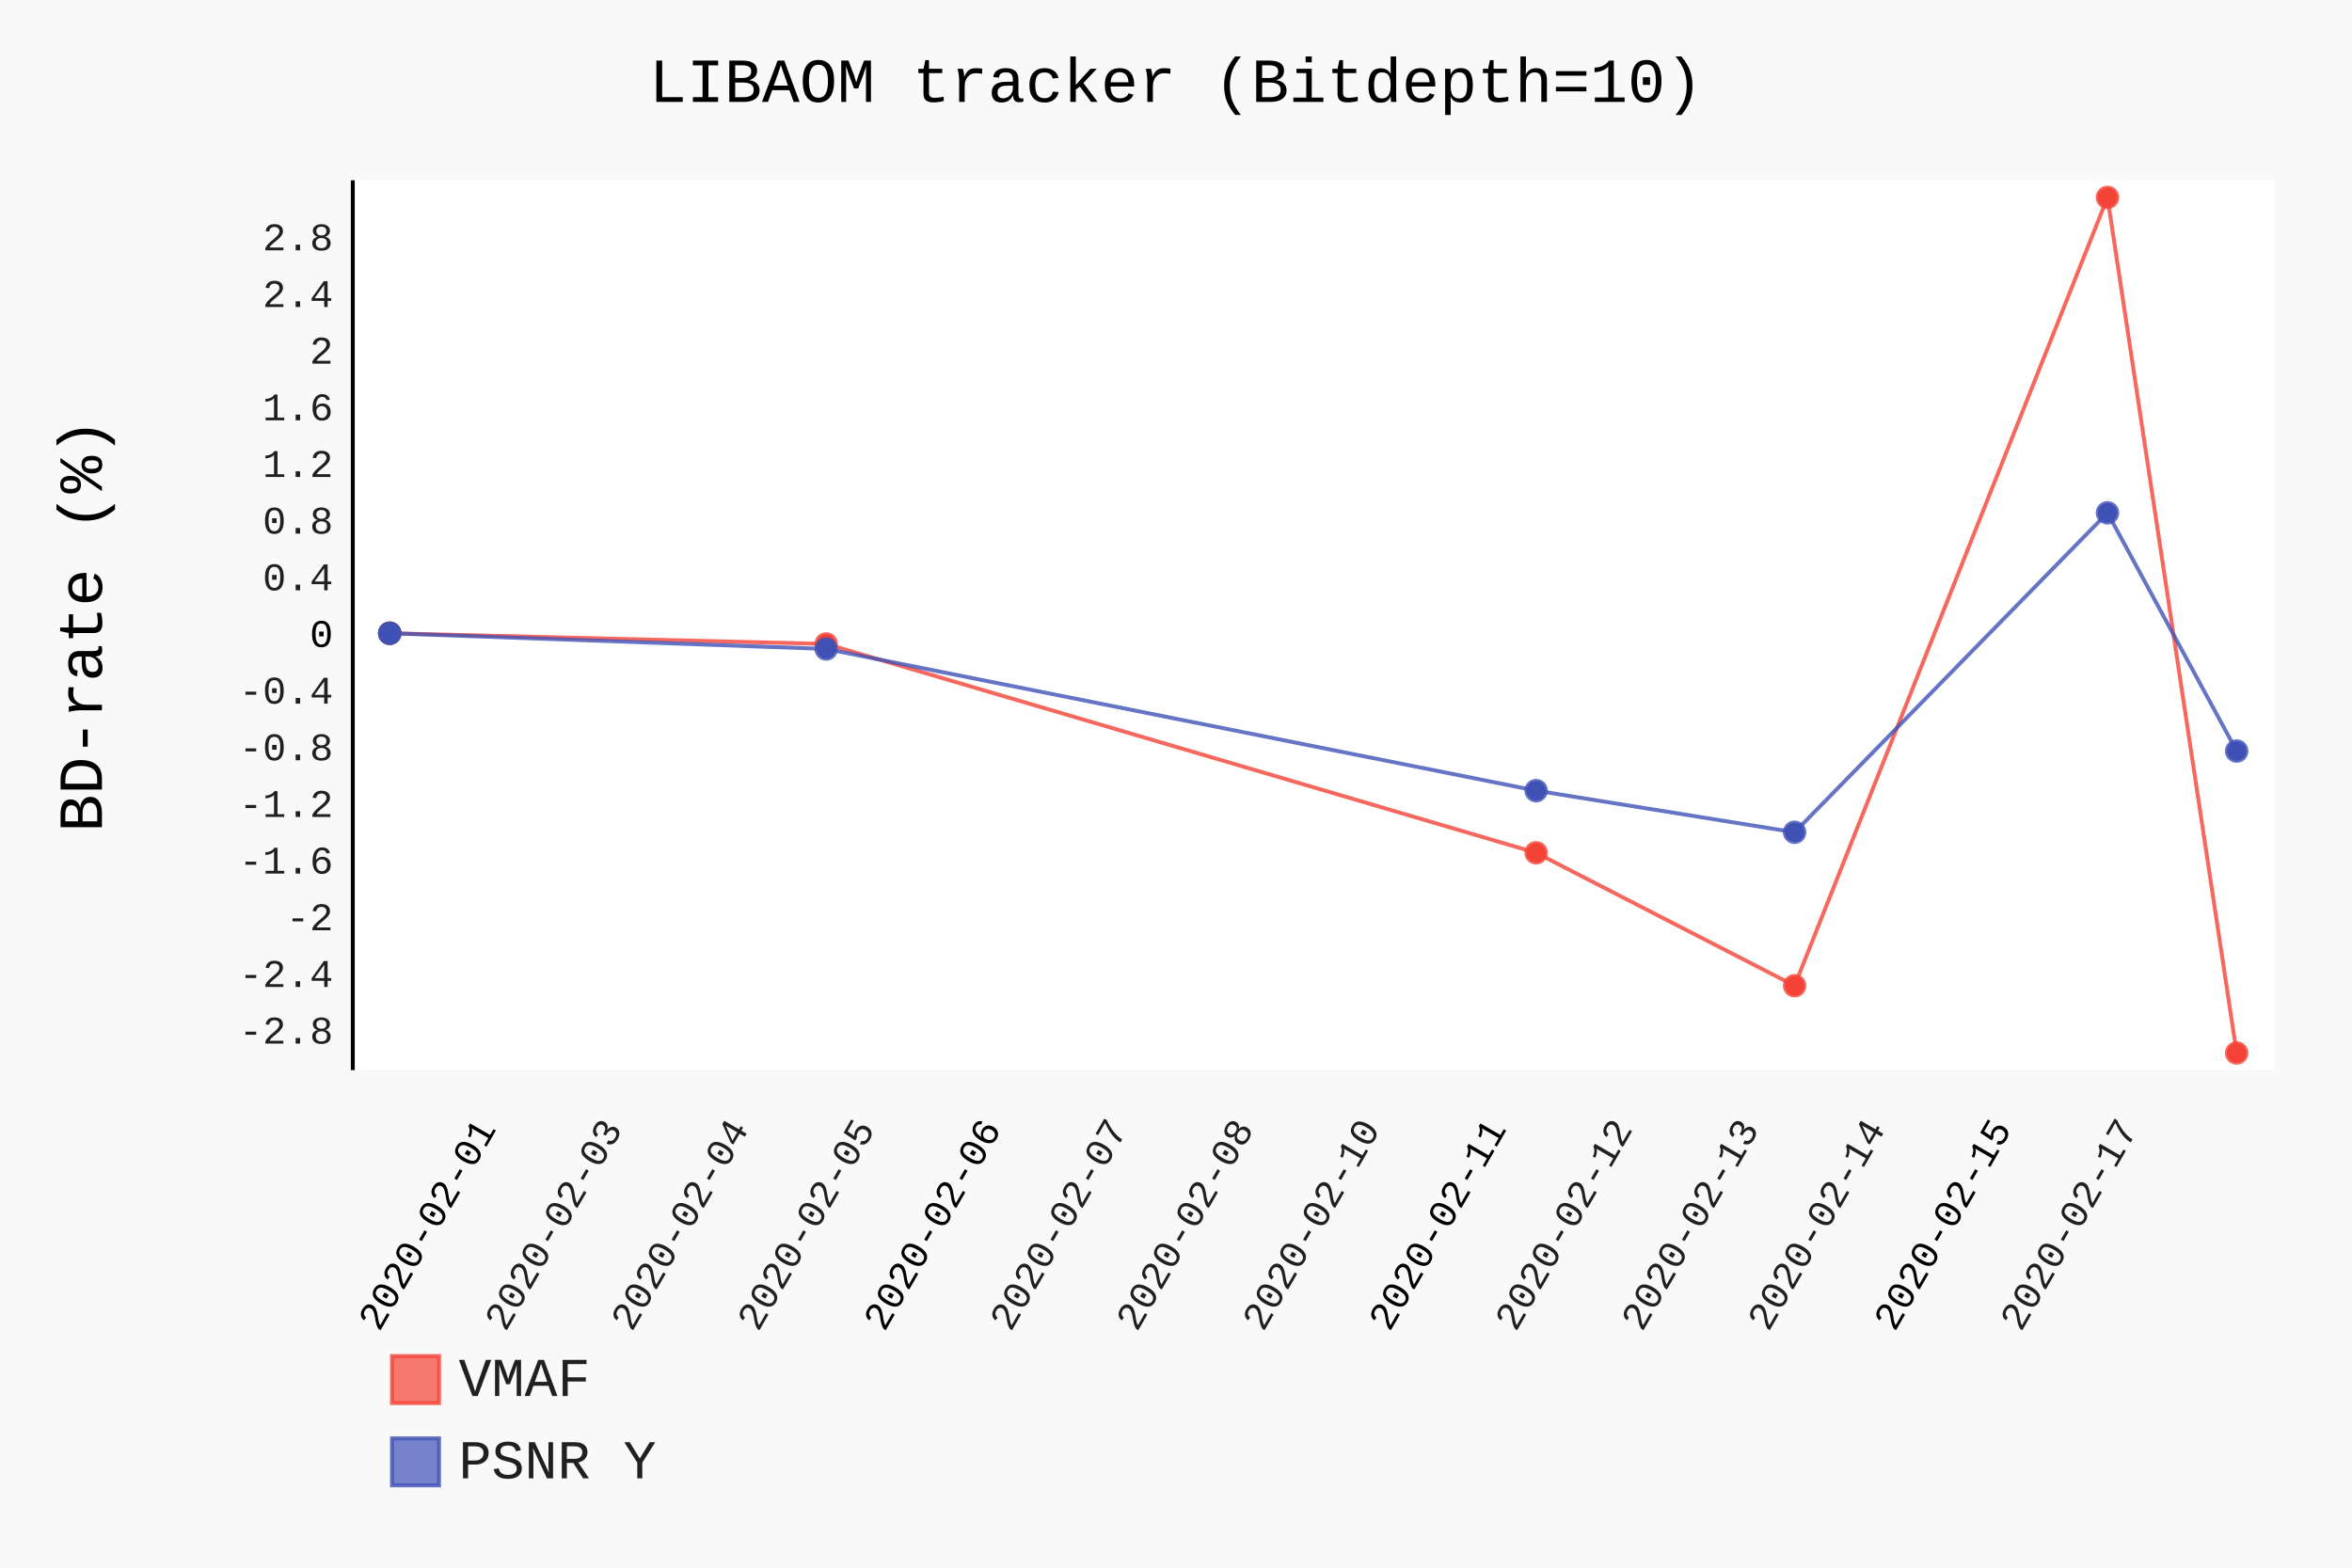
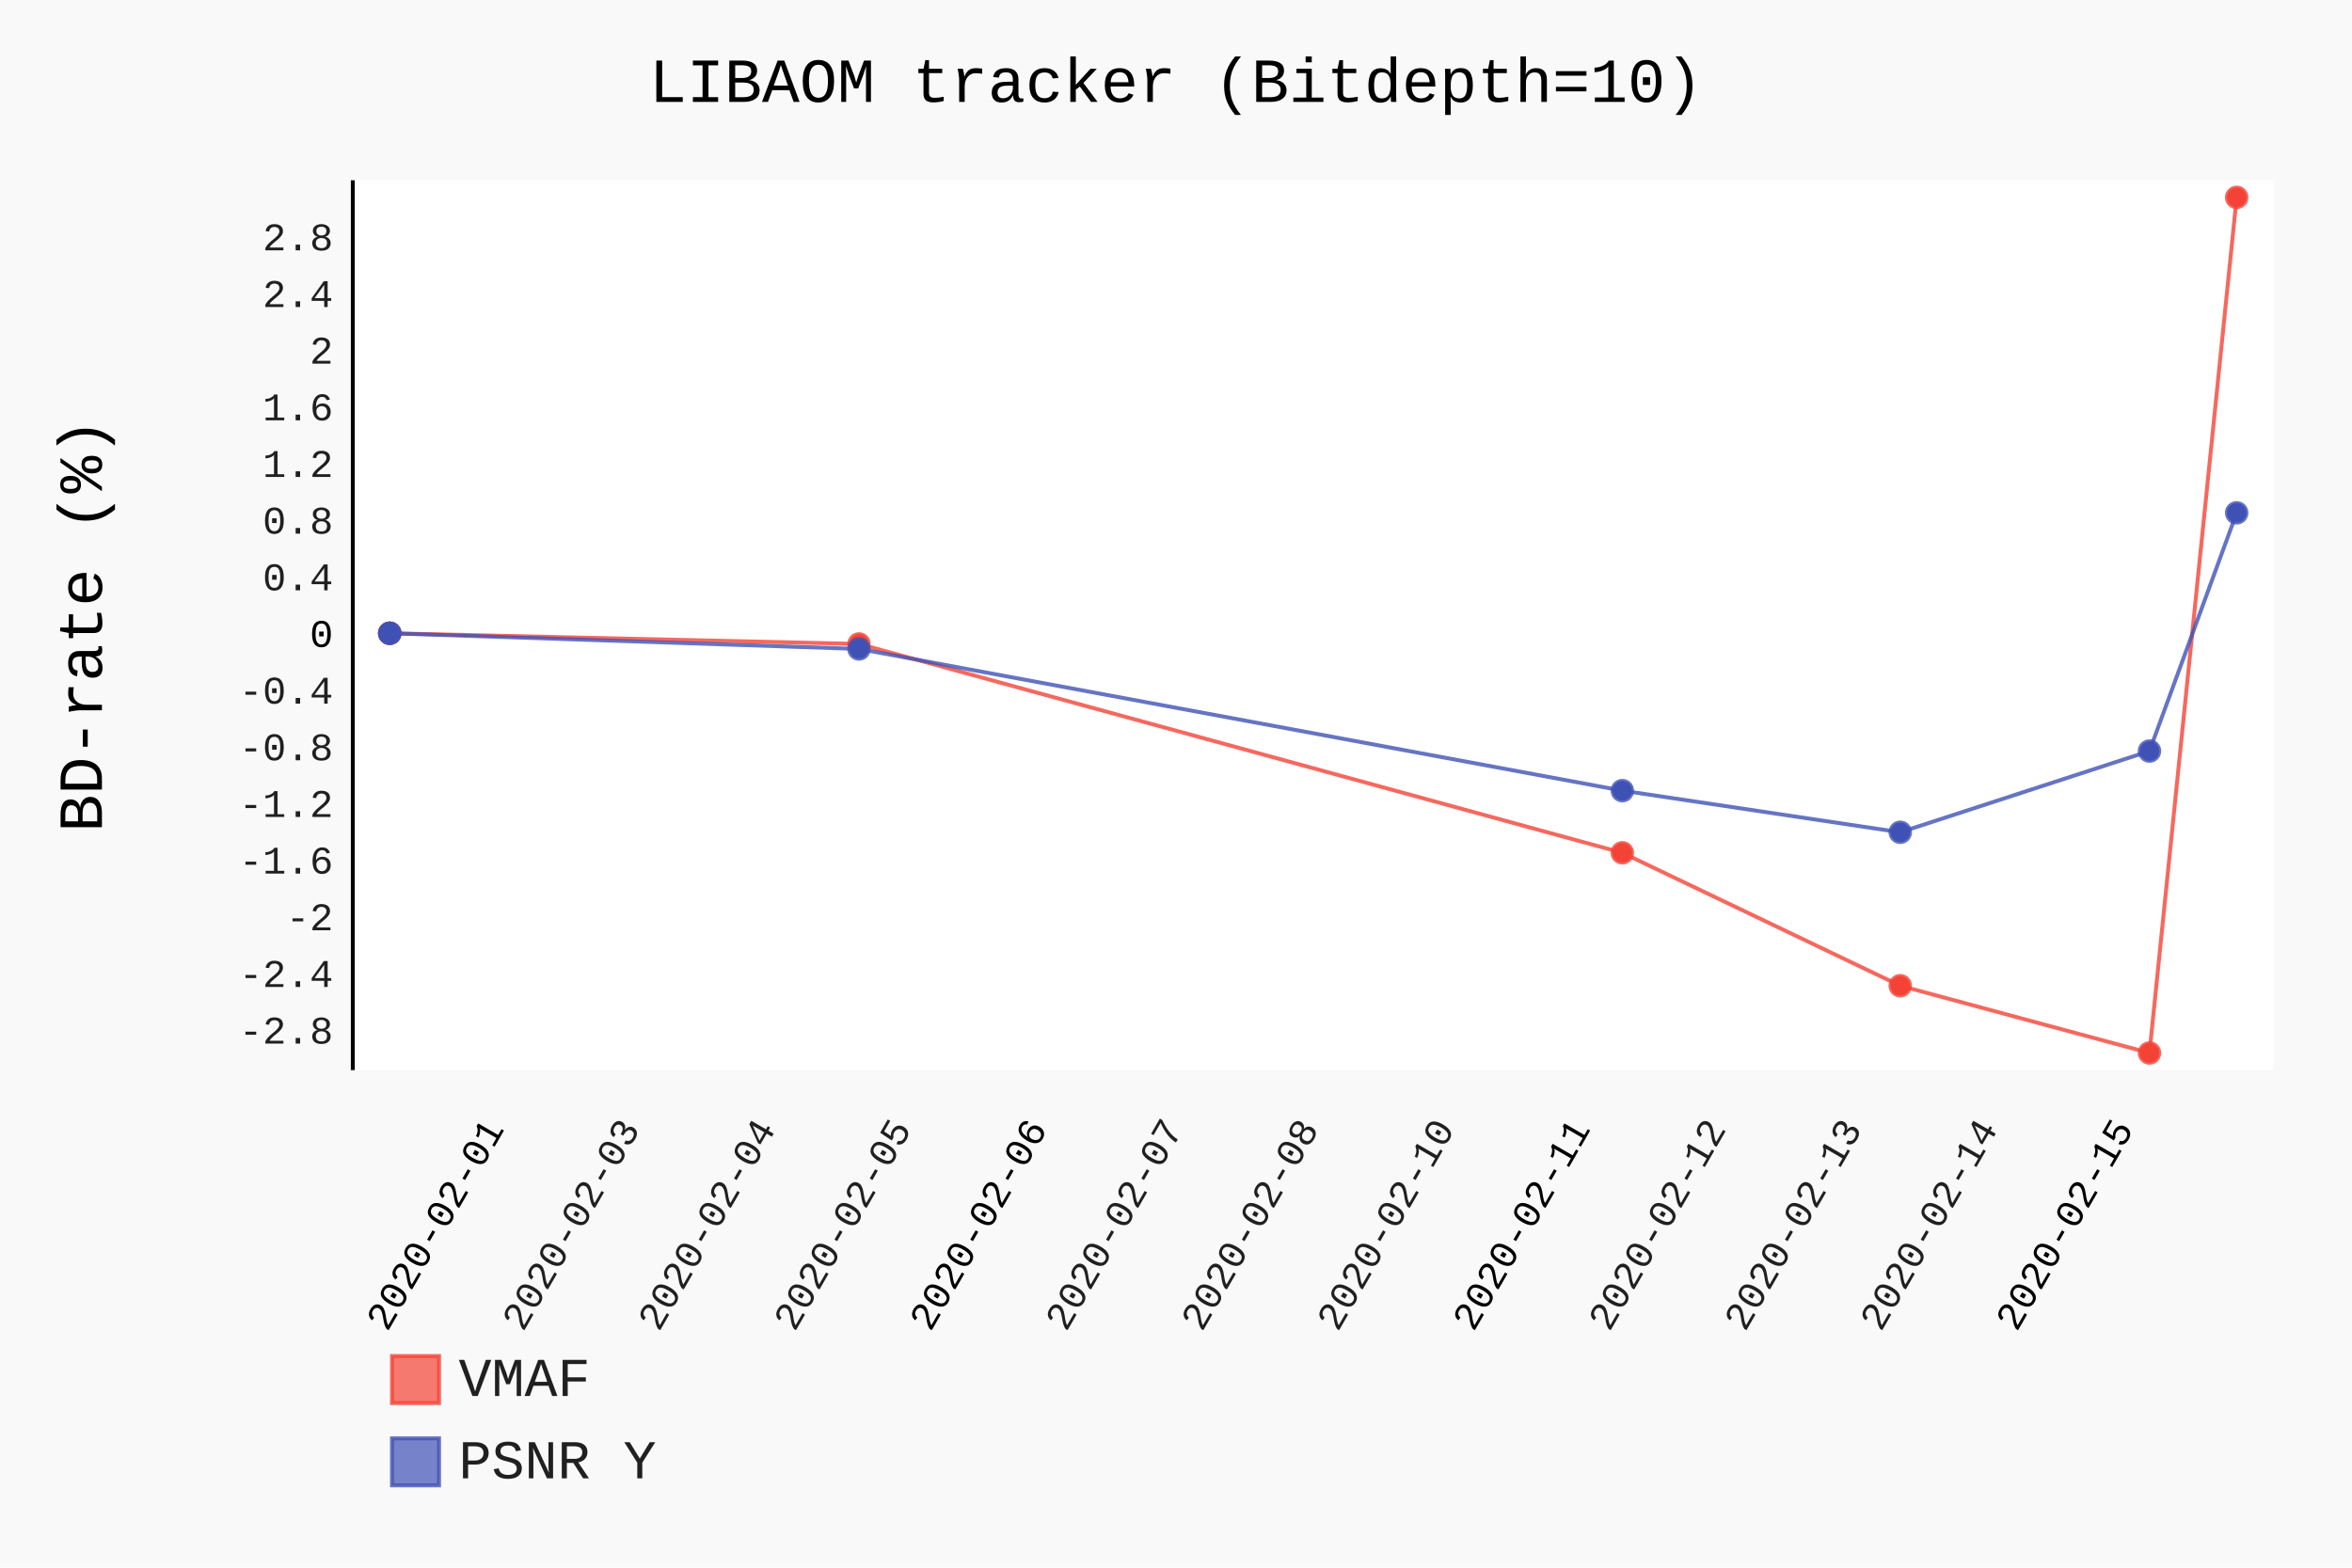
- <svg xmlns="http://www.w3.org/2000/svg" class="pygal-chart" id="chart-d003ad1b-03bf-445a-a0e9-cf1370a4980f" viewBox="0 0 600 400">
+ <svg xmlns="http://www.w3.org/2000/svg" class="pygal-chart" id="chart-62ba3be1-5f83-427b-af4e-c1848941a5f9" viewBox="0 0 600 400">
  <defs>
-     <style type="text/css">#chart-d003ad1b-03bf-445a-a0e9-cf1370a4980f{-webkit-user-select:none;-webkit-font-smoothing:antialiased;font-family:Consolas,"Liberation Mono",Menlo,Courier,monospace}#chart-d003ad1b-03bf-445a-a0e9-cf1370a4980f .title{font-family:Consolas,"Liberation Mono",Menlo,Courier,monospace;font-size:16px}#chart-d003ad1b-03bf-445a-a0e9-cf1370a4980f .legends .legend text{font-family:Consolas,"Liberation Mono",Menlo,Courier,monospace;font-size:14px}#chart-d003ad1b-03bf-445a-a0e9-cf1370a4980f .axis text{font-family:Consolas,"Liberation Mono",Menlo,Courier,monospace;font-size:10px}#chart-d003ad1b-03bf-445a-a0e9-cf1370a4980f .axis text.major{font-family:Consolas,"Liberation Mono",Menlo,Courier,monospace;font-size:10px}#chart-d003ad1b-03bf-445a-a0e9-cf1370a4980f .text-overlay text.value{font-family:Consolas,"Liberation Mono",Menlo,Courier,monospace;font-size:16px}#chart-d003ad1b-03bf-445a-a0e9-cf1370a4980f .text-overlay text.label{font-family:Consolas,"Liberation Mono",Menlo,Courier,monospace;font-size:10px}#chart-d003ad1b-03bf-445a-a0e9-cf1370a4980f .tooltip{font-family:Consolas,"Liberation Mono",Menlo,Courier,monospace;font-size:14px}#chart-d003ad1b-03bf-445a-a0e9-cf1370a4980f text.no_data{font-family:Consolas,"Liberation Mono",Menlo,Courier,monospace;font-size:64px}
- #chart-d003ad1b-03bf-445a-a0e9-cf1370a4980f{background-color:rgba(249,249,249,1)}#chart-d003ad1b-03bf-445a-a0e9-cf1370a4980f path,#chart-d003ad1b-03bf-445a-a0e9-cf1370a4980f line,#chart-d003ad1b-03bf-445a-a0e9-cf1370a4980f rect,#chart-d003ad1b-03bf-445a-a0e9-cf1370a4980f circle{-webkit-transition:150ms;-moz-transition:150ms;transition:150ms}#chart-d003ad1b-03bf-445a-a0e9-cf1370a4980f .graph &gt; .background{fill:rgba(249,249,249,1)}#chart-d003ad1b-03bf-445a-a0e9-cf1370a4980f .plot &gt; .background{fill:rgba(255,255,255,1)}#chart-d003ad1b-03bf-445a-a0e9-cf1370a4980f .graph{fill:rgba(0,0,0,.87)}#chart-d003ad1b-03bf-445a-a0e9-cf1370a4980f text.no_data{fill:rgba(0,0,0,1)}#chart-d003ad1b-03bf-445a-a0e9-cf1370a4980f .title{fill:rgba(0,0,0,1)}#chart-d003ad1b-03bf-445a-a0e9-cf1370a4980f .legends .legend text{fill:rgba(0,0,0,.87)}#chart-d003ad1b-03bf-445a-a0e9-cf1370a4980f .legends .legend:hover text{fill:rgba(0,0,0,1)}#chart-d003ad1b-03bf-445a-a0e9-cf1370a4980f .axis .line{stroke:rgba(0,0,0,1)}#chart-d003ad1b-03bf-445a-a0e9-cf1370a4980f .axis .guide.line{stroke:rgba(0,0,0,.54)}#chart-d003ad1b-03bf-445a-a0e9-cf1370a4980f .axis .major.line{stroke:rgba(0,0,0,.87)}#chart-d003ad1b-03bf-445a-a0e9-cf1370a4980f .axis text.major{fill:rgba(0,0,0,1)}#chart-d003ad1b-03bf-445a-a0e9-cf1370a4980f .axis.y .guides:hover .guide.line,#chart-d003ad1b-03bf-445a-a0e9-cf1370a4980f .line-graph .axis.x .guides:hover .guide.line,#chart-d003ad1b-03bf-445a-a0e9-cf1370a4980f .stackedline-graph .axis.x .guides:hover .guide.line,#chart-d003ad1b-03bf-445a-a0e9-cf1370a4980f .xy-graph .axis.x .guides:hover .guide.line{stroke:rgba(0,0,0,1)}#chart-d003ad1b-03bf-445a-a0e9-cf1370a4980f .axis .guides:hover text{fill:rgba(0,0,0,1)}#chart-d003ad1b-03bf-445a-a0e9-cf1370a4980f .reactive{fill-opacity:.7;stroke-opacity:.8}#chart-d003ad1b-03bf-445a-a0e9-cf1370a4980f .ci{stroke:rgba(0,0,0,.87)}#chart-d003ad1b-03bf-445a-a0e9-cf1370a4980f .reactive.active,#chart-d003ad1b-03bf-445a-a0e9-cf1370a4980f .active .reactive{fill-opacity:.8;stroke-opacity:.9;stroke-width:4}#chart-d003ad1b-03bf-445a-a0e9-cf1370a4980f .ci .reactive.active{stroke-width:1.5}#chart-d003ad1b-03bf-445a-a0e9-cf1370a4980f .series text{fill:rgba(0,0,0,1)}#chart-d003ad1b-03bf-445a-a0e9-cf1370a4980f .tooltip rect{fill:rgba(255,255,255,1);stroke:rgba(0,0,0,1);-webkit-transition:opacity 150ms;-moz-transition:opacity 150ms;transition:opacity 150ms}#chart-d003ad1b-03bf-445a-a0e9-cf1370a4980f .tooltip .label{fill:rgba(0,0,0,.87)}#chart-d003ad1b-03bf-445a-a0e9-cf1370a4980f .tooltip .label{fill:rgba(0,0,0,.87)}#chart-d003ad1b-03bf-445a-a0e9-cf1370a4980f .tooltip .legend{font-size:.8em;fill:rgba(0,0,0,.54)}#chart-d003ad1b-03bf-445a-a0e9-cf1370a4980f .tooltip .x_label{font-size:.6em;fill:rgba(0,0,0,1)}#chart-d003ad1b-03bf-445a-a0e9-cf1370a4980f .tooltip .xlink{font-size:.5em;text-decoration:underline}#chart-d003ad1b-03bf-445a-a0e9-cf1370a4980f .tooltip .value{font-size:1.5em}#chart-d003ad1b-03bf-445a-a0e9-cf1370a4980f .bound{font-size:.5em}#chart-d003ad1b-03bf-445a-a0e9-cf1370a4980f .max-value{font-size:.75em;fill:rgba(0,0,0,.54)}#chart-d003ad1b-03bf-445a-a0e9-cf1370a4980f .map-element{fill:rgba(255,255,255,1);stroke:rgba(0,0,0,.54) !important}#chart-d003ad1b-03bf-445a-a0e9-cf1370a4980f .map-element .reactive{fill-opacity:inherit;stroke-opacity:inherit}#chart-d003ad1b-03bf-445a-a0e9-cf1370a4980f .color-0,#chart-d003ad1b-03bf-445a-a0e9-cf1370a4980f .color-0 a:visited{stroke:#F44336;fill:#F44336}#chart-d003ad1b-03bf-445a-a0e9-cf1370a4980f .color-1,#chart-d003ad1b-03bf-445a-a0e9-cf1370a4980f .color-1 a:visited{stroke:#3F51B5;fill:#3F51B5}#chart-d003ad1b-03bf-445a-a0e9-cf1370a4980f .text-overlay .color-0 text{fill:black}#chart-d003ad1b-03bf-445a-a0e9-cf1370a4980f .text-overlay .color-1 text{fill:black}
- #chart-d003ad1b-03bf-445a-a0e9-cf1370a4980f text.no_data{text-anchor:middle}#chart-d003ad1b-03bf-445a-a0e9-cf1370a4980f .guide.line{fill:none}#chart-d003ad1b-03bf-445a-a0e9-cf1370a4980f .centered{text-anchor:middle}#chart-d003ad1b-03bf-445a-a0e9-cf1370a4980f .title{text-anchor:middle}#chart-d003ad1b-03bf-445a-a0e9-cf1370a4980f .legends .legend text{fill-opacity:1}#chart-d003ad1b-03bf-445a-a0e9-cf1370a4980f .axis.x text{text-anchor:middle}#chart-d003ad1b-03bf-445a-a0e9-cf1370a4980f .axis.x:not(.web) text[transform]{text-anchor:start}#chart-d003ad1b-03bf-445a-a0e9-cf1370a4980f .axis.x:not(.web) text[transform].backwards{text-anchor:end}#chart-d003ad1b-03bf-445a-a0e9-cf1370a4980f .axis.y text{text-anchor:end}#chart-d003ad1b-03bf-445a-a0e9-cf1370a4980f .axis.y text[transform].backwards{text-anchor:start}#chart-d003ad1b-03bf-445a-a0e9-cf1370a4980f .axis.y2 text{text-anchor:start}#chart-d003ad1b-03bf-445a-a0e9-cf1370a4980f .axis.y2 text[transform].backwards{text-anchor:end}#chart-d003ad1b-03bf-445a-a0e9-cf1370a4980f .axis .guide.line{stroke-dasharray:4,4}#chart-d003ad1b-03bf-445a-a0e9-cf1370a4980f .axis .major.guide.line{stroke-dasharray:6,6}#chart-d003ad1b-03bf-445a-a0e9-cf1370a4980f .horizontal .axis.y .guide.line,#chart-d003ad1b-03bf-445a-a0e9-cf1370a4980f .horizontal .axis.y2 .guide.line,#chart-d003ad1b-03bf-445a-a0e9-cf1370a4980f .vertical .axis.x .guide.line{opacity:0}#chart-d003ad1b-03bf-445a-a0e9-cf1370a4980f .horizontal .axis.always_show .guide.line,#chart-d003ad1b-03bf-445a-a0e9-cf1370a4980f .vertical .axis.always_show .guide.line{opacity:1 !important}#chart-d003ad1b-03bf-445a-a0e9-cf1370a4980f .axis.y .guides:hover .guide.line,#chart-d003ad1b-03bf-445a-a0e9-cf1370a4980f .axis.y2 .guides:hover .guide.line,#chart-d003ad1b-03bf-445a-a0e9-cf1370a4980f .axis.x .guides:hover .guide.line{opacity:1}#chart-d003ad1b-03bf-445a-a0e9-cf1370a4980f .axis .guides:hover text{opacity:1}#chart-d003ad1b-03bf-445a-a0e9-cf1370a4980f .nofill{fill:none}#chart-d003ad1b-03bf-445a-a0e9-cf1370a4980f .subtle-fill{fill-opacity:.2}#chart-d003ad1b-03bf-445a-a0e9-cf1370a4980f .dot{stroke-width:1px;fill-opacity:1}#chart-d003ad1b-03bf-445a-a0e9-cf1370a4980f .dot.active{stroke-width:5px}#chart-d003ad1b-03bf-445a-a0e9-cf1370a4980f .dot.negative{fill:transparent}#chart-d003ad1b-03bf-445a-a0e9-cf1370a4980f text,#chart-d003ad1b-03bf-445a-a0e9-cf1370a4980f tspan{stroke:none !important}#chart-d003ad1b-03bf-445a-a0e9-cf1370a4980f .series text.active{opacity:1}#chart-d003ad1b-03bf-445a-a0e9-cf1370a4980f .tooltip rect{fill-opacity:.95;stroke-width:.5}#chart-d003ad1b-03bf-445a-a0e9-cf1370a4980f .tooltip text{fill-opacity:1}#chart-d003ad1b-03bf-445a-a0e9-cf1370a4980f .showable{visibility:hidden}#chart-d003ad1b-03bf-445a-a0e9-cf1370a4980f .showable.shown{visibility:visible}#chart-d003ad1b-03bf-445a-a0e9-cf1370a4980f .gauge-background{fill:rgba(229,229,229,1);stroke:none}#chart-d003ad1b-03bf-445a-a0e9-cf1370a4980f .bg-lines{stroke:rgba(249,249,249,1);stroke-width:2px}</style>
+     <style type="text/css">#chart-62ba3be1-5f83-427b-af4e-c1848941a5f9{-webkit-user-select:none;-webkit-font-smoothing:antialiased;font-family:Consolas,"Liberation Mono",Menlo,Courier,monospace}#chart-62ba3be1-5f83-427b-af4e-c1848941a5f9 .title{font-family:Consolas,"Liberation Mono",Menlo,Courier,monospace;font-size:16px}#chart-62ba3be1-5f83-427b-af4e-c1848941a5f9 .legends .legend text{font-family:Consolas,"Liberation Mono",Menlo,Courier,monospace;font-size:14px}#chart-62ba3be1-5f83-427b-af4e-c1848941a5f9 .axis text{font-family:Consolas,"Liberation Mono",Menlo,Courier,monospace;font-size:10px}#chart-62ba3be1-5f83-427b-af4e-c1848941a5f9 .axis text.major{font-family:Consolas,"Liberation Mono",Menlo,Courier,monospace;font-size:10px}#chart-62ba3be1-5f83-427b-af4e-c1848941a5f9 .text-overlay text.value{font-family:Consolas,"Liberation Mono",Menlo,Courier,monospace;font-size:16px}#chart-62ba3be1-5f83-427b-af4e-c1848941a5f9 .text-overlay text.label{font-family:Consolas,"Liberation Mono",Menlo,Courier,monospace;font-size:10px}#chart-62ba3be1-5f83-427b-af4e-c1848941a5f9 .tooltip{font-family:Consolas,"Liberation Mono",Menlo,Courier,monospace;font-size:14px}#chart-62ba3be1-5f83-427b-af4e-c1848941a5f9 text.no_data{font-family:Consolas,"Liberation Mono",Menlo,Courier,monospace;font-size:64px}
+ #chart-62ba3be1-5f83-427b-af4e-c1848941a5f9{background-color:rgba(249,249,249,1)}#chart-62ba3be1-5f83-427b-af4e-c1848941a5f9 path,#chart-62ba3be1-5f83-427b-af4e-c1848941a5f9 line,#chart-62ba3be1-5f83-427b-af4e-c1848941a5f9 rect,#chart-62ba3be1-5f83-427b-af4e-c1848941a5f9 circle{-webkit-transition:150ms;-moz-transition:150ms;transition:150ms}#chart-62ba3be1-5f83-427b-af4e-c1848941a5f9 .graph &gt; .background{fill:rgba(249,249,249,1)}#chart-62ba3be1-5f83-427b-af4e-c1848941a5f9 .plot &gt; .background{fill:rgba(255,255,255,1)}#chart-62ba3be1-5f83-427b-af4e-c1848941a5f9 .graph{fill:rgba(0,0,0,.87)}#chart-62ba3be1-5f83-427b-af4e-c1848941a5f9 text.no_data{fill:rgba(0,0,0,1)}#chart-62ba3be1-5f83-427b-af4e-c1848941a5f9 .title{fill:rgba(0,0,0,1)}#chart-62ba3be1-5f83-427b-af4e-c1848941a5f9 .legends .legend text{fill:rgba(0,0,0,.87)}#chart-62ba3be1-5f83-427b-af4e-c1848941a5f9 .legends .legend:hover text{fill:rgba(0,0,0,1)}#chart-62ba3be1-5f83-427b-af4e-c1848941a5f9 .axis .line{stroke:rgba(0,0,0,1)}#chart-62ba3be1-5f83-427b-af4e-c1848941a5f9 .axis .guide.line{stroke:rgba(0,0,0,.54)}#chart-62ba3be1-5f83-427b-af4e-c1848941a5f9 .axis .major.line{stroke:rgba(0,0,0,.87)}#chart-62ba3be1-5f83-427b-af4e-c1848941a5f9 .axis text.major{fill:rgba(0,0,0,1)}#chart-62ba3be1-5f83-427b-af4e-c1848941a5f9 .axis.y .guides:hover .guide.line,#chart-62ba3be1-5f83-427b-af4e-c1848941a5f9 .line-graph .axis.x .guides:hover .guide.line,#chart-62ba3be1-5f83-427b-af4e-c1848941a5f9 .stackedline-graph .axis.x .guides:hover .guide.line,#chart-62ba3be1-5f83-427b-af4e-c1848941a5f9 .xy-graph .axis.x .guides:hover .guide.line{stroke:rgba(0,0,0,1)}#chart-62ba3be1-5f83-427b-af4e-c1848941a5f9 .axis .guides:hover text{fill:rgba(0,0,0,1)}#chart-62ba3be1-5f83-427b-af4e-c1848941a5f9 .reactive{fill-opacity:.7;stroke-opacity:.8}#chart-62ba3be1-5f83-427b-af4e-c1848941a5f9 .ci{stroke:rgba(0,0,0,.87)}#chart-62ba3be1-5f83-427b-af4e-c1848941a5f9 .reactive.active,#chart-62ba3be1-5f83-427b-af4e-c1848941a5f9 .active .reactive{fill-opacity:.8;stroke-opacity:.9;stroke-width:4}#chart-62ba3be1-5f83-427b-af4e-c1848941a5f9 .ci .reactive.active{stroke-width:1.5}#chart-62ba3be1-5f83-427b-af4e-c1848941a5f9 .series text{fill:rgba(0,0,0,1)}#chart-62ba3be1-5f83-427b-af4e-c1848941a5f9 .tooltip rect{fill:rgba(255,255,255,1);stroke:rgba(0,0,0,1);-webkit-transition:opacity 150ms;-moz-transition:opacity 150ms;transition:opacity 150ms}#chart-62ba3be1-5f83-427b-af4e-c1848941a5f9 .tooltip .label{fill:rgba(0,0,0,.87)}#chart-62ba3be1-5f83-427b-af4e-c1848941a5f9 .tooltip .label{fill:rgba(0,0,0,.87)}#chart-62ba3be1-5f83-427b-af4e-c1848941a5f9 .tooltip .legend{font-size:.8em;fill:rgba(0,0,0,.54)}#chart-62ba3be1-5f83-427b-af4e-c1848941a5f9 .tooltip .x_label{font-size:.6em;fill:rgba(0,0,0,1)}#chart-62ba3be1-5f83-427b-af4e-c1848941a5f9 .tooltip .xlink{font-size:.5em;text-decoration:underline}#chart-62ba3be1-5f83-427b-af4e-c1848941a5f9 .tooltip .value{font-size:1.5em}#chart-62ba3be1-5f83-427b-af4e-c1848941a5f9 .bound{font-size:.5em}#chart-62ba3be1-5f83-427b-af4e-c1848941a5f9 .max-value{font-size:.75em;fill:rgba(0,0,0,.54)}#chart-62ba3be1-5f83-427b-af4e-c1848941a5f9 .map-element{fill:rgba(255,255,255,1);stroke:rgba(0,0,0,.54) !important}#chart-62ba3be1-5f83-427b-af4e-c1848941a5f9 .map-element .reactive{fill-opacity:inherit;stroke-opacity:inherit}#chart-62ba3be1-5f83-427b-af4e-c1848941a5f9 .color-0,#chart-62ba3be1-5f83-427b-af4e-c1848941a5f9 .color-0 a:visited{stroke:#F44336;fill:#F44336}#chart-62ba3be1-5f83-427b-af4e-c1848941a5f9 .color-1,#chart-62ba3be1-5f83-427b-af4e-c1848941a5f9 .color-1 a:visited{stroke:#3F51B5;fill:#3F51B5}#chart-62ba3be1-5f83-427b-af4e-c1848941a5f9 .text-overlay .color-0 text{fill:black}#chart-62ba3be1-5f83-427b-af4e-c1848941a5f9 .text-overlay .color-1 text{fill:black}
+ #chart-62ba3be1-5f83-427b-af4e-c1848941a5f9 text.no_data{text-anchor:middle}#chart-62ba3be1-5f83-427b-af4e-c1848941a5f9 .guide.line{fill:none}#chart-62ba3be1-5f83-427b-af4e-c1848941a5f9 .centered{text-anchor:middle}#chart-62ba3be1-5f83-427b-af4e-c1848941a5f9 .title{text-anchor:middle}#chart-62ba3be1-5f83-427b-af4e-c1848941a5f9 .legends .legend text{fill-opacity:1}#chart-62ba3be1-5f83-427b-af4e-c1848941a5f9 .axis.x text{text-anchor:middle}#chart-62ba3be1-5f83-427b-af4e-c1848941a5f9 .axis.x:not(.web) text[transform]{text-anchor:start}#chart-62ba3be1-5f83-427b-af4e-c1848941a5f9 .axis.x:not(.web) text[transform].backwards{text-anchor:end}#chart-62ba3be1-5f83-427b-af4e-c1848941a5f9 .axis.y text{text-anchor:end}#chart-62ba3be1-5f83-427b-af4e-c1848941a5f9 .axis.y text[transform].backwards{text-anchor:start}#chart-62ba3be1-5f83-427b-af4e-c1848941a5f9 .axis.y2 text{text-anchor:start}#chart-62ba3be1-5f83-427b-af4e-c1848941a5f9 .axis.y2 text[transform].backwards{text-anchor:end}#chart-62ba3be1-5f83-427b-af4e-c1848941a5f9 .axis .guide.line{stroke-dasharray:4,4}#chart-62ba3be1-5f83-427b-af4e-c1848941a5f9 .axis .major.guide.line{stroke-dasharray:6,6}#chart-62ba3be1-5f83-427b-af4e-c1848941a5f9 .horizontal .axis.y .guide.line,#chart-62ba3be1-5f83-427b-af4e-c1848941a5f9 .horizontal .axis.y2 .guide.line,#chart-62ba3be1-5f83-427b-af4e-c1848941a5f9 .vertical .axis.x .guide.line{opacity:0}#chart-62ba3be1-5f83-427b-af4e-c1848941a5f9 .horizontal .axis.always_show .guide.line,#chart-62ba3be1-5f83-427b-af4e-c1848941a5f9 .vertical .axis.always_show .guide.line{opacity:1 !important}#chart-62ba3be1-5f83-427b-af4e-c1848941a5f9 .axis.y .guides:hover .guide.line,#chart-62ba3be1-5f83-427b-af4e-c1848941a5f9 .axis.y2 .guides:hover .guide.line,#chart-62ba3be1-5f83-427b-af4e-c1848941a5f9 .axis.x .guides:hover .guide.line{opacity:1}#chart-62ba3be1-5f83-427b-af4e-c1848941a5f9 .axis .guides:hover text{opacity:1}#chart-62ba3be1-5f83-427b-af4e-c1848941a5f9 .nofill{fill:none}#chart-62ba3be1-5f83-427b-af4e-c1848941a5f9 .subtle-fill{fill-opacity:.2}#chart-62ba3be1-5f83-427b-af4e-c1848941a5f9 .dot{stroke-width:1px;fill-opacity:1}#chart-62ba3be1-5f83-427b-af4e-c1848941a5f9 .dot.active{stroke-width:5px}#chart-62ba3be1-5f83-427b-af4e-c1848941a5f9 .dot.negative{fill:transparent}#chart-62ba3be1-5f83-427b-af4e-c1848941a5f9 text,#chart-62ba3be1-5f83-427b-af4e-c1848941a5f9 tspan{stroke:none !important}#chart-62ba3be1-5f83-427b-af4e-c1848941a5f9 .series text.active{opacity:1}#chart-62ba3be1-5f83-427b-af4e-c1848941a5f9 .tooltip rect{fill-opacity:.95;stroke-width:.5}#chart-62ba3be1-5f83-427b-af4e-c1848941a5f9 .tooltip text{fill-opacity:1}#chart-62ba3be1-5f83-427b-af4e-c1848941a5f9 .showable{visibility:hidden}#chart-62ba3be1-5f83-427b-af4e-c1848941a5f9 .showable.shown{visibility:visible}#chart-62ba3be1-5f83-427b-af4e-c1848941a5f9 .gauge-background{fill:rgba(229,229,229,1);stroke:none}#chart-62ba3be1-5f83-427b-af4e-c1848941a5f9 .bg-lines{stroke:rgba(249,249,249,1);stroke-width:2px}</style>
  </defs>
  <g class="graph datetimeline-graph vertical">
    <rect class="background" height="400" width="600" x="0" y="0" />
    <g class="plot" transform="translate(90, 46)">
      <rect class="background" height="227.038" width="490.0" x="0" y="0" />
      <g class="axis y">
        <g class="guides">
          <text class="" x="-5" y="220.277">-2.8</text>
        </g>
        <g class="guides">
          <text class="" x="-5" y="205.819">-2.4</text>
        </g>
        <g class="guides">
          <text class="" x="-5" y="191.362">-2</text>
        </g>
        <g class="guides">
          <text class="" x="-5" y="176.905">-1.6</text>
        </g>
        <g class="guides">
          <text class="" x="-5" y="162.448">-1.2</text>
        </g>
        <g class="guides">
          <text class="" x="-5" y="147.991">-0.8</text>
        </g>
        <g class="guides">
          <text class="" x="-5" y="133.534">-0.4</text>
        </g>
        <g class="guides">
          <text class="major" x="-5" y="119.077">0</text>
        </g>
        <g class="guides">
          <text class="" x="-5" y="104.62">0.4</text>
        </g>
        <g class="guides">
          <text class="" x="-5" y="90.163">0.8</text>
        </g>
        <g class="guides">
          <text class="" x="-5" y="75.705">1.2</text>
        </g>
        <g class="guides">
          <text class="" x="-5" y="61.248">1.6</text>
        </g>
        <g class="guides">
          <text class="" x="-5" y="46.791">2</text>
        </g>
        <g class="guides">
          <text class="" x="-5" y="32.334">2.4</text>
        </g>
        <g class="guides">
          <text class="" x="-5" y="17.877">2.8</text>
        </g>
      </g>
      <g class="axis x">
        <path class="line" d="M0 0 v227.038" />
        <g class="guides">
-           <path class="major guide line" d="M36.742 0 v227.038" />
-           <text class="major backwards" transform="rotate(300 36.74236 242.0385)" x="36.742" y="242.038">2020-02-01</text>
+           <path class="major guide line" d="M38.796 0 v227.038" />
+           <text class="major backwards" transform="rotate(300 38.79641 242.0385)" x="38.796" y="242.038">2020-02-01</text>
        </g>
        <g class="guides">
-           <path class="guide line" d="M68.958 0 v227.038" />
-           <text class="backwards" transform="rotate(300 68.95849 242.0385)" x="68.958" y="242.038">2020-02-03</text>
+           <path class="guide line" d="M73.435 0 v227.038" />
+           <text class="backwards" transform="rotate(300 73.43478 242.0385)" x="73.435" y="242.038">2020-02-03</text>
        </g>
        <g class="guides">
-           <path class="guide line" d="M101.175 0 v227.038" />
-           <text class="backwards" transform="rotate(300 101.1746 242.0385)" x="101.175" y="242.038">2020-02-04</text>
+           <path class="guide line" d="M108.073 0 v227.038" />
+           <text class="backwards" transform="rotate(300 108.0731 242.0385)" x="108.073" y="242.038">2020-02-04</text>
        </g>
        <g class="guides">
-           <path class="guide line" d="M133.391 0 v227.038" />
-           <text class="backwards" transform="rotate(300 133.3908 242.0385)" x="133.391" y="242.038">2020-02-05</text>
+           <path class="guide line" d="M142.712 0 v227.038" />
+           <text class="backwards" transform="rotate(300 142.7115 242.0385)" x="142.712" y="242.038">2020-02-05</text>
        </g>
        <g class="guides">
-           <path class="major guide line" d="M165.607 0 v227.038" />
-           <text class="major backwards" transform="rotate(300 165.6069 242.0385)" x="165.607" y="242.038">2020-02-06</text>
+           <path class="major guide line" d="M177.35 0 v227.038" />
+           <text class="major backwards" transform="rotate(300 177.3499 242.0385)" x="177.35" y="242.038">2020-02-06</text>
        </g>
        <g class="guides">
-           <path class="guide line" d="M197.823 0 v227.038" />
-           <text class="backwards" transform="rotate(300 197.823 242.0385)" x="197.823" y="242.038">2020-02-07</text>
+           <path class="guide line" d="M211.988 0 v227.038" />
+           <text class="backwards" transform="rotate(300 211.9882 242.0385)" x="211.988" y="242.038">2020-02-07</text>
        </g>
        <g class="guides">
-           <path class="guide line" d="M230.039 0 v227.038" />
-           <text class="backwards" transform="rotate(300 230.0392 242.0385)" x="230.039" y="242.038">2020-02-08</text>
+           <path class="guide line" d="M246.627 0 v227.038" />
+           <text class="backwards" transform="rotate(300 246.6266 242.0385)" x="246.627" y="242.038">2020-02-08</text>
        </g>
        <g class="guides">
-           <path class="guide line" d="M262.255 0 v227.038" />
-           <text class="backwards" transform="rotate(300 262.2553 242.0385)" x="262.255" y="242.038">2020-02-10</text>
+           <path class="guide line" d="M281.265 0 v227.038" />
+           <text class="backwards" transform="rotate(300 281.265 242.0385)" x="281.265" y="242.038">2020-02-10</text>
        </g>
        <g class="guides">
-           <path class="major guide line" d="M294.471 0 v227.038" />
-           <text class="major backwards" transform="rotate(300 294.4714 242.0385)" x="294.471" y="242.038">2020-02-11</text>
+           <path class="major guide line" d="M315.903 0 v227.038" />
+           <text class="major backwards" transform="rotate(300 315.9034 242.0385)" x="315.903" y="242.038">2020-02-11</text>
        </g>
        <g class="guides">
-           <path class="guide line" d="M326.688 0 v227.038" />
-           <text class="backwards" transform="rotate(300 326.6875 242.0385)" x="326.688" y="242.038">2020-02-12</text>
+           <path class="guide line" d="M350.542 0 v227.038" />
+           <text class="backwards" transform="rotate(300 350.5417 242.0385)" x="350.542" y="242.038">2020-02-12</text>
        </g>
        <g class="guides">
-           <path class="guide line" d="M358.904 0 v227.038" />
-           <text class="backwards" transform="rotate(300 358.9037 242.0385)" x="358.904" y="242.038">2020-02-13</text>
+           <path class="guide line" d="M385.18 0 v227.038" />
+           <text class="backwards" transform="rotate(300 385.1801 242.0385)" x="385.18" y="242.038">2020-02-13</text>
        </g>
        <g class="guides">
-           <path class="guide line" d="M391.12 0 v227.038" />
-           <text class="backwards" transform="rotate(300 391.1198 242.0385)" x="391.12" y="242.038">2020-02-14</text>
+           <path class="guide line" d="M419.818 0 v227.038" />
+           <text class="backwards" transform="rotate(300 419.8185 242.0385)" x="419.818" y="242.038">2020-02-14</text>
        </g>
        <g class="guides">
-           <path class="major guide line" d="M423.336 0 v227.038" />
-           <text class="major backwards" transform="rotate(300 423.3359 242.0385)" x="423.336" y="242.038">2020-02-15</text>
-         </g>
-         <g class="guides">
-           <path class="guide line" d="M455.552 0 v227.038" />
-           <text class="backwards" transform="rotate(300 455.5521 242.0385)" x="455.552" y="242.038">2020-02-17</text>
+           <path class="major guide line" d="M454.457 0 v227.038" />
+           <text class="major backwards" transform="rotate(300 454.4568 242.0385)" x="454.457" y="242.038">2020-02-15</text>
        </g>
      </g>
      <g class="series serie-0 color-0">
-         <path class="line reactive nofill" d="M9.423 115.577 L9.423 115.577 120.762 118.309 301.871 171.594 367.81 205.511 447.629 4.366 480.577 222.672" />
+         <path class="line reactive nofill" d="M9.423 115.577 L9.423 115.577 129.133 118.309 323.86 171.594 394.756 205.511 458.336 222.672 480.577 4.366" />
      </g>
      <g class="series serie-1 color-1">
-         <path class="line reactive nofill" d="M9.423 115.577 L9.423 115.577 120.762 119.58 301.871 155.738 367.81 166.356 447.629 84.851 480.577 145.633" />
+         <path class="line reactive nofill" d="M9.423 115.577 L9.423 115.577 129.133 119.58 323.86 155.738 394.756 166.356 458.336 145.633 480.577 84.851" />
      </g>
    </g>
    <g class="titles">
      <text class="title plot_title" x="300.0" y="26">LIBAOM tracker (Bitdepth=10)</text>
      <text class="title" transform="rotate(-90 0 159.5192)" x="0" y="185.519">BD-rate (%)</text>
    </g>
    <g class="plot overlay" transform="translate(90, 46)">
      <g class="series serie-0 color-0">
        <g class="dots">
          <circle class="dot reactive tooltip-trigger" cx="9.423" cy="115.577" r="2.5" />
        </g>
        <g class="dots">
          <circle class="dot reactive tooltip-trigger" cx="9.423" cy="115.577" r="2.5" />
        </g>
        <g class="dots">
-           <circle class="dot reactive tooltip-trigger" cx="120.762" cy="118.309" r="2.5" />
+           <circle class="dot reactive tooltip-trigger" cx="129.133" cy="118.309" r="2.5" />
        </g>
        <g class="dots">
-           <circle class="dot reactive tooltip-trigger" cx="301.871" cy="171.594" r="2.5" />
+           <circle class="dot reactive tooltip-trigger" cx="323.86" cy="171.594" r="2.5" />
        </g>
        <g class="dots">
-           <circle class="dot reactive tooltip-trigger" cx="367.81" cy="205.511" r="2.5" />
+           <circle class="dot reactive tooltip-trigger" cx="394.756" cy="205.511" r="2.5" />
        </g>
        <g class="dots">
-           <circle class="dot reactive tooltip-trigger" cx="447.629" cy="4.366" r="2.5" />
+           <circle class="dot reactive tooltip-trigger" cx="458.336" cy="222.672" r="2.5" />
        </g>
        <g class="dots">
-           <circle class="dot reactive tooltip-trigger" cx="480.577" cy="222.672" r="2.5" />
+           <circle class="dot reactive tooltip-trigger" cx="480.577" cy="4.366" r="2.5" />
        </g>
      </g>
      <g class="series serie-1 color-1">
        <g class="dots">
          <circle class="dot reactive tooltip-trigger" cx="9.423" cy="115.577" r="2.5" />
        </g>
        <g class="dots">
          <circle class="dot reactive tooltip-trigger" cx="9.423" cy="115.577" r="2.5" />
        </g>
        <g class="dots">
-           <circle class="dot reactive tooltip-trigger" cx="120.762" cy="119.58" r="2.5" />
+           <circle class="dot reactive tooltip-trigger" cx="129.133" cy="119.58" r="2.5" />
        </g>
        <g class="dots">
-           <circle class="dot reactive tooltip-trigger" cx="301.871" cy="155.738" r="2.5" />
+           <circle class="dot reactive tooltip-trigger" cx="323.86" cy="155.738" r="2.5" />
        </g>
        <g class="dots">
-           <circle class="dot reactive tooltip-trigger" cx="367.81" cy="166.356" r="2.5" />
+           <circle class="dot reactive tooltip-trigger" cx="394.756" cy="166.356" r="2.5" />
        </g>
        <g class="dots">
-           <circle class="dot reactive tooltip-trigger" cx="447.629" cy="84.851" r="2.5" />
+           <circle class="dot reactive tooltip-trigger" cx="458.336" cy="145.633" r="2.5" />
        </g>
        <g class="dots">
-           <circle class="dot reactive tooltip-trigger" cx="480.577" cy="145.633" r="2.5" />
+           <circle class="dot reactive tooltip-trigger" cx="480.577" cy="84.851" r="2.5" />
        </g>
      </g>
    </g>
    <g class="plot text-overlay" transform="translate(90, 46)">
      <g class="series serie-0 color-0" />
      <g class="series serie-1 color-1" />
    </g>
    <g class="plot tooltip-overlay" transform="translate(90, 46)">
      <g class="tooltip" style="opacity: 0" transform="translate(0 0)">
        <rect class="tooltip-box" height="0" rx="0" ry="0" width="0" />
        <g class="text" />
      </g>
    </g>
    <g class="legends" transform="translate(100, 345)">
      <g class="legend reactive activate-serie" id="activate-serie-0">
        <rect class="color-0 reactive" height="12" width="12" x="0.0" y="1.0" />
        <text x="17.0" y="11.2">VMAF</text>
      </g>
      <g class="legend reactive activate-serie" id="activate-serie-1">
        <rect class="color-1 reactive" height="12" width="12" x="0.0" y="22.0" />
        <text x="17.0" y="32.2">PSNR Y</text>
      </g>
    </g>
  </g>
</svg>
